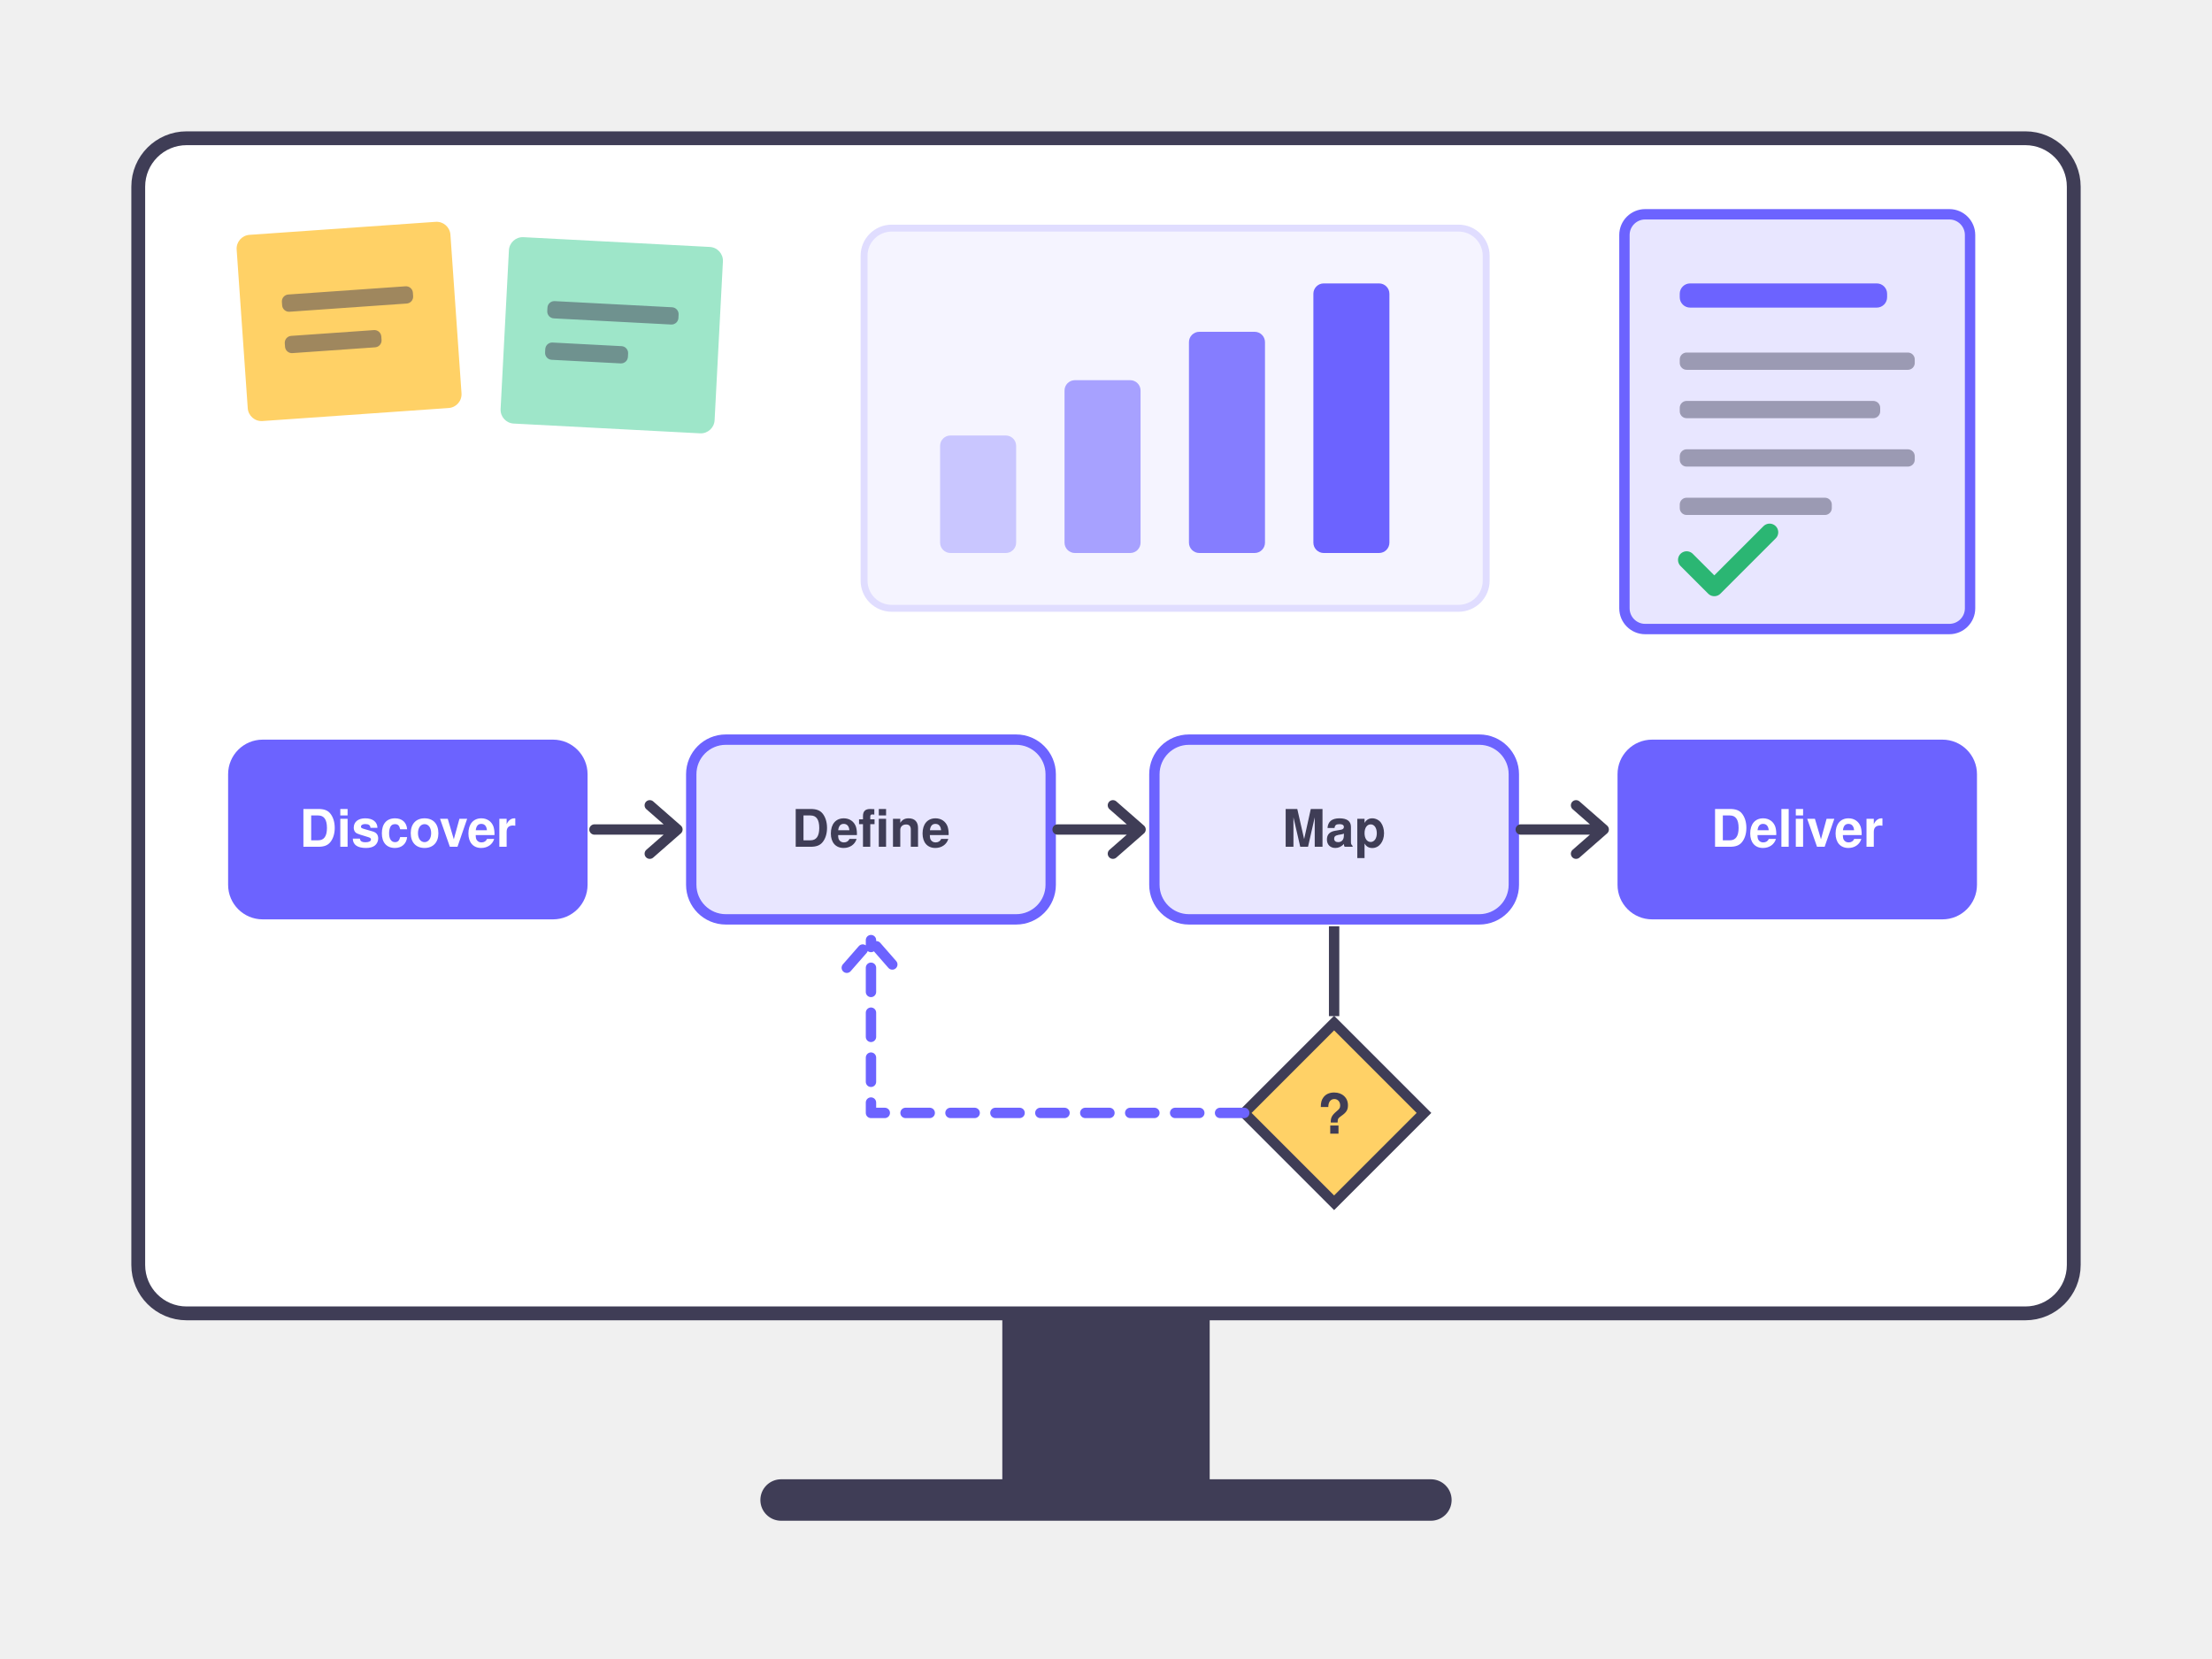
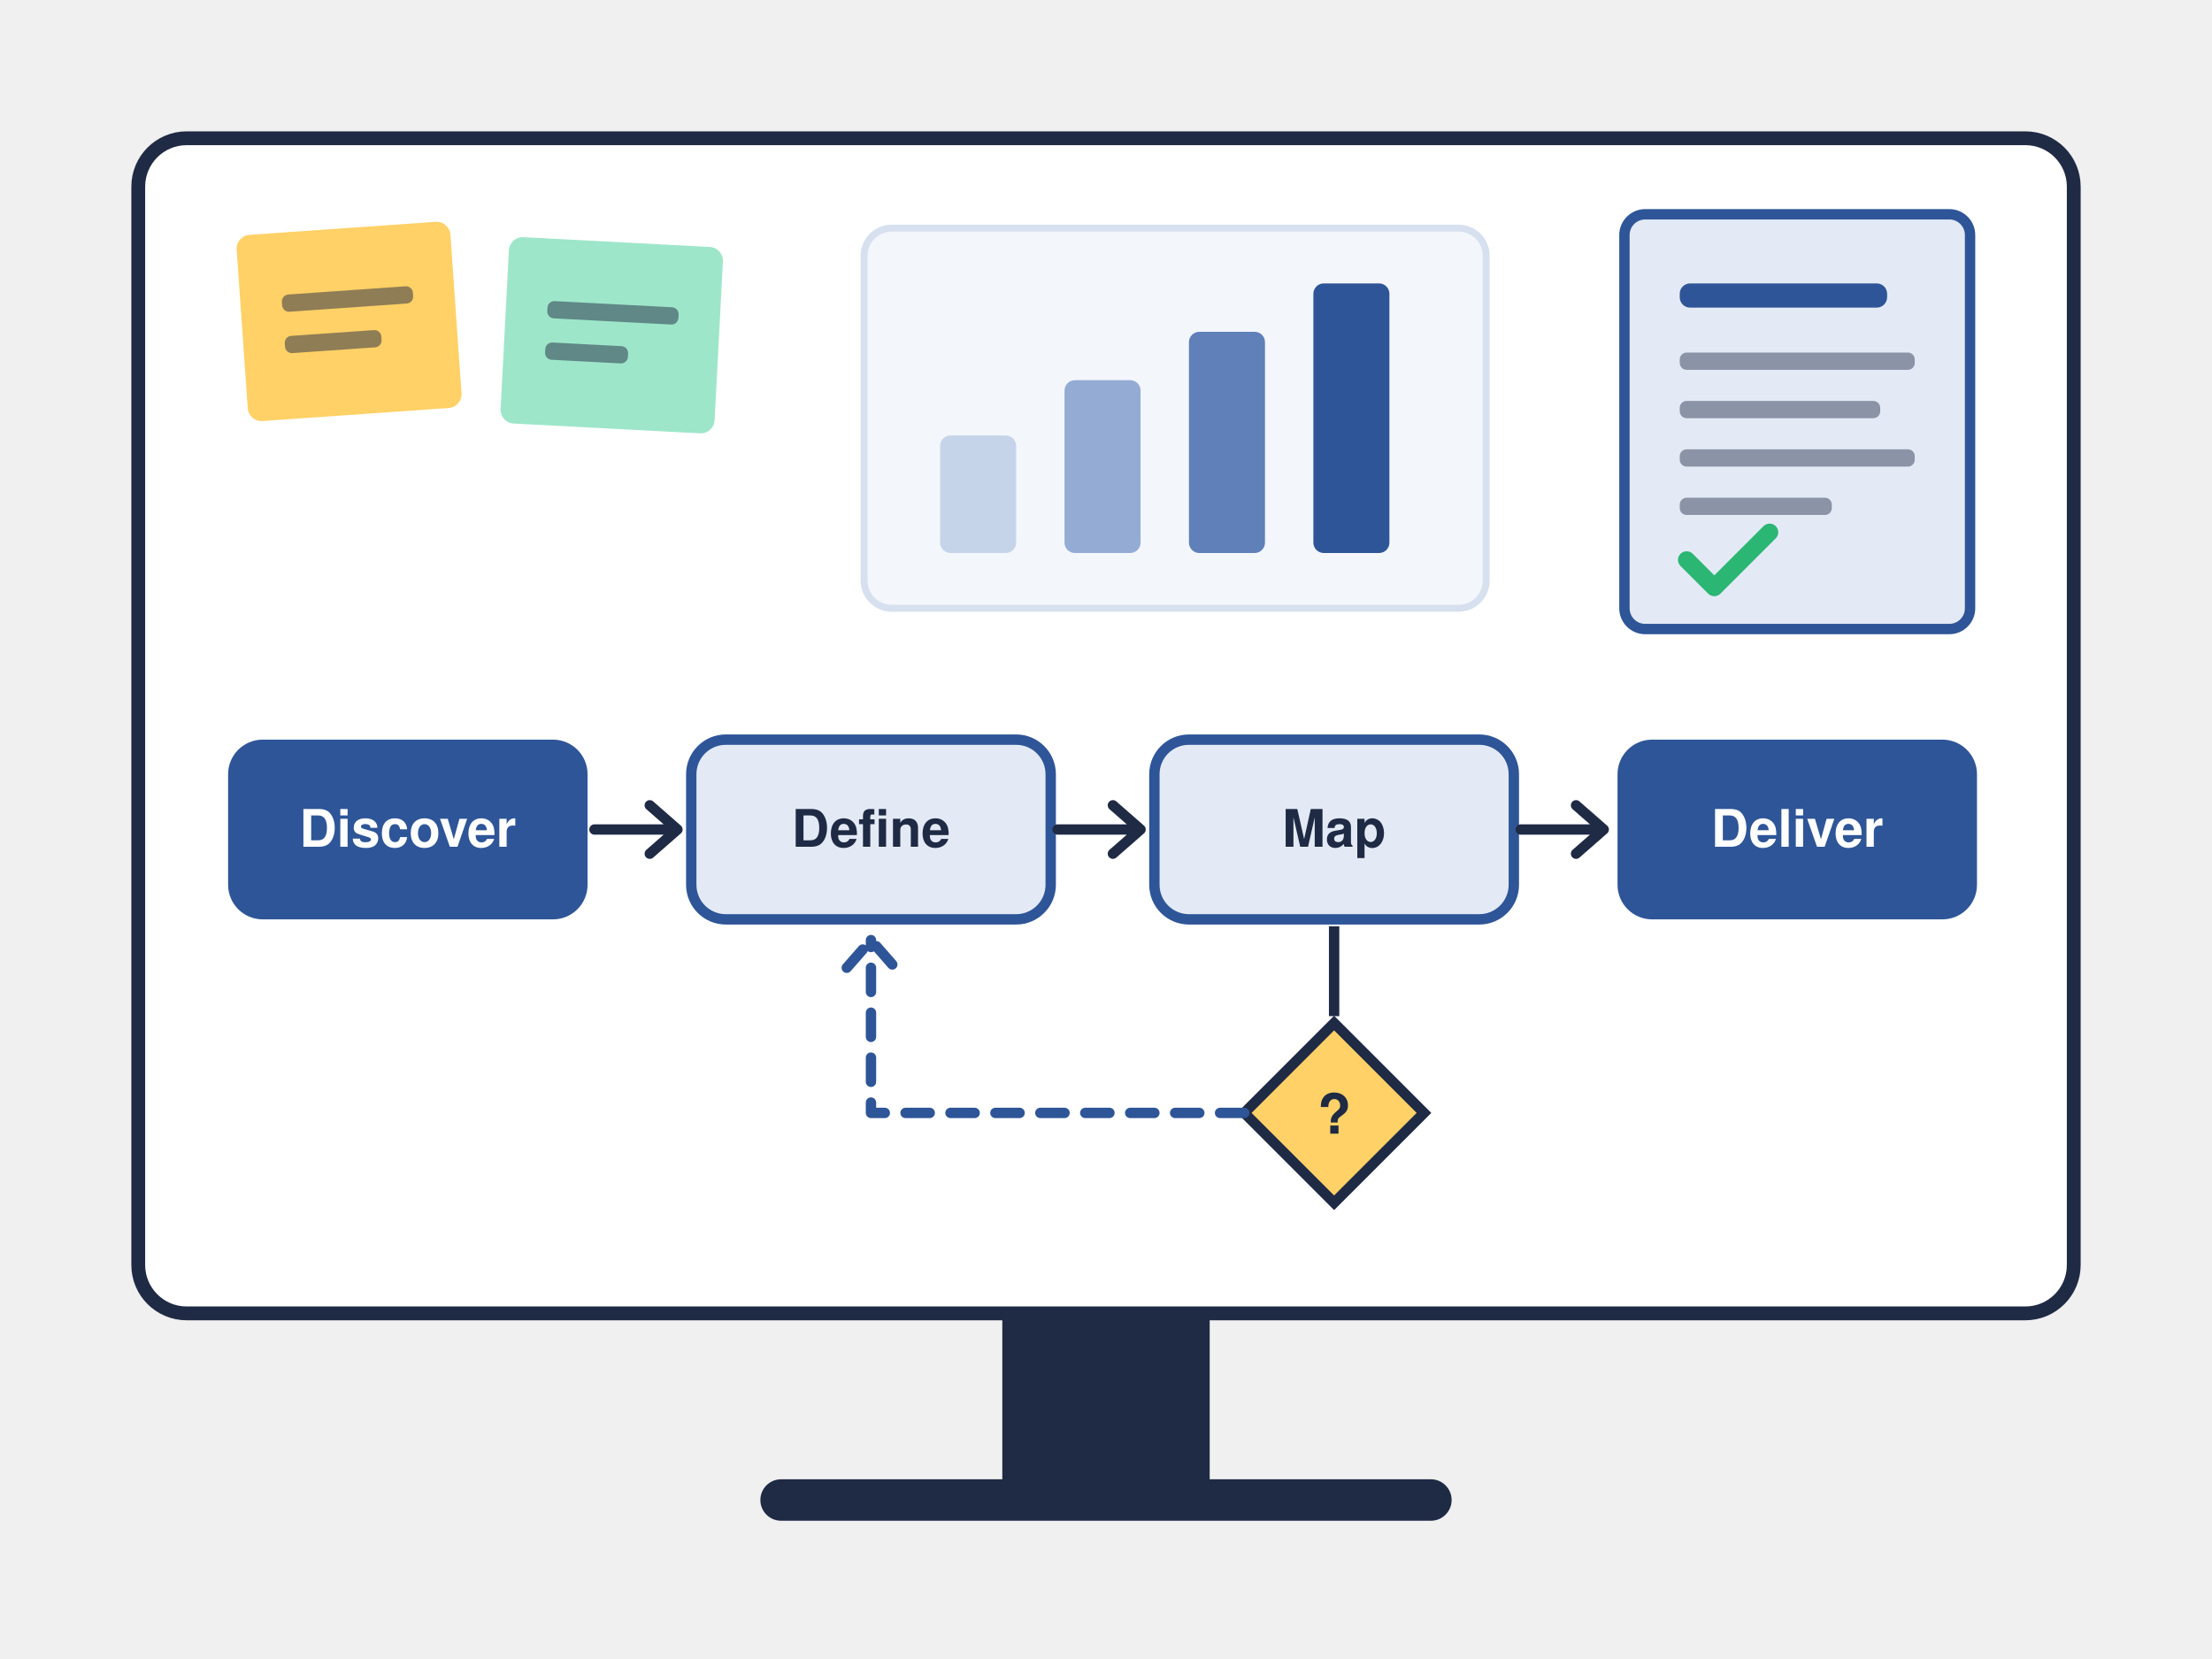
<svg xmlns="http://www.w3.org/2000/svg" viewBox="0 0 640 480" role="img" aria-labelledby="t">
-   <rect x="40" y="40" width="560" height="340" rx="14" fill="#ffffff" stroke="#3f3d56" stroke-width="4" />
-   <rect x="290" y="380" width="60" height="50" fill="#3f3d56" />
-   <rect x="220" y="428" width="200" height="12" rx="6" fill="#3f3d56" />
+   <rect x="40" y="40" width="560" height="340" rx="14" fill="#ffffff" stroke="#1f2a44" stroke-width="4" />
+   <rect x="290" y="380" width="60" height="50" fill="#1f2a44" />
+   <rect x="220" y="428" width="200" height="12" rx="6" fill="#1f2a44" />
  <rect x="70" y="66" width="62" height="54" rx="4" fill="#ffd166" transform="rotate(-4 101 93)" />
-   <rect x="82" y="84" width="38" height="5" rx="2" fill="#3f3d56" opacity=".5" transform="rotate(-4 101 93)" />
-   <rect x="82" y="96" width="28" height="5" rx="2" fill="#3f3d56" opacity=".5" transform="rotate(-4 101 93)" />
+   <rect x="82" y="84" width="38" height="5" rx="2" fill="#1f2a44" opacity=".5" transform="rotate(-4 101 93)" />
+   <rect x="82" y="96" width="28" height="5" rx="2" fill="#1f2a44" opacity=".5" transform="rotate(-4 101 93)" />
  <rect x="146" y="70" width="62" height="54" rx="4" fill="#9ee6c9" transform="rotate(3 177 97)" />
-   <rect x="158" y="88" width="38" height="5" rx="2" fill="#3f3d56" opacity=".5" transform="rotate(3 177 97)" />
-   <rect x="158" y="100" width="24" height="5" rx="2" fill="#3f3d56" opacity=".5" transform="rotate(3 177 97)" />
-   <rect x="470" y="62" width="100" height="120" rx="6" fill="#e8e6ff" stroke="#6c63ff" stroke-width="3" />
-   <rect x="486" y="82" width="60" height="7" rx="3" fill="#6c63ff" />
-   <g fill="#3f3d56" opacity=".45">
+   <rect x="158" y="88" width="38" height="5" rx="2" fill="#1f2a44" opacity=".5" transform="rotate(3 177 97)" />
+   <rect x="158" y="100" width="24" height="5" rx="2" fill="#1f2a44" opacity=".5" transform="rotate(3 177 97)" />
+   <rect x="470" y="62" width="100" height="120" rx="6" fill="#e3eaf5" stroke="#2e5597" stroke-width="3" />
+   <rect x="486" y="82" width="60" height="7" rx="3" fill="#2e5597" />
+   <g fill="#1f2a44" opacity=".45">
    <rect x="486" y="102" width="68" height="5" rx="2" />
    <rect x="486" y="116" width="58" height="5" rx="2" />
    <rect x="486" y="130" width="68" height="5" rx="2" />
    <rect x="486" y="144" width="44" height="5" rx="2" />
  </g>
  <path d="M488 162 l8 8 l16 -16" fill="none" stroke="#2bb673" stroke-width="5" stroke-linecap="round" stroke-linejoin="round" />
  <g font-family="Montserrat, Helvetica, Arial, sans-serif" font-size="15" font-weight="700" text-anchor="middle">
-     <rect x="66" y="214" width="104" height="52" rx="10" fill="#6c63ff" />
+     <rect x="66" y="214" width="104" height="52" rx="10" fill="#2e5597" />
    <text x="118" y="245" fill="#ffffff">Discover</text>
-     <rect x="200" y="214" width="104" height="52" rx="10" fill="#e8e6ff" stroke="#6c63ff" stroke-width="3" />
-     <text x="252" y="245" fill="#3f3d56">Define</text>
-     <rect x="334" y="214" width="104" height="52" rx="10" fill="#e8e6ff" stroke="#6c63ff" stroke-width="3" />
-     <text x="386" y="245" fill="#3f3d56">Map</text>
-     <rect x="468" y="214" width="104" height="52" rx="10" fill="#6c63ff" />
+     <rect x="200" y="214" width="104" height="52" rx="10" fill="#e3eaf5" stroke="#2e5597" stroke-width="3" />
+     <text x="252" y="245" fill="#1f2a44">Define</text>
+     <rect x="334" y="214" width="104" height="52" rx="10" fill="#e3eaf5" stroke="#2e5597" stroke-width="3" />
+     <text x="386" y="245" fill="#1f2a44">Map</text>
+     <rect x="468" y="214" width="104" height="52" rx="10" fill="#2e5597" />
    <text x="520" y="245" fill="#ffffff">Deliver</text>
  </g>
-   <g stroke="#3f3d56" stroke-width="3" fill="none" stroke-linecap="round" stroke-linejoin="round">
+   <g stroke="#1f2a44" stroke-width="3" fill="none" stroke-linecap="round" stroke-linejoin="round">
    <path d="M172 240 h24 m-8 -7 l8 7 l-8 7" />
    <path d="M306 240 h24 m-8 -7 l8 7 l-8 7" />
    <path d="M440 240 h24 m-8 -7 l8 7 l-8 7" />
  </g>
-   <path d="M386 268 v26" stroke="#3f3d56" stroke-width="3" fill="none" />
-   <polygon points="386,296 412,322 386,348 360,322" fill="#ffd166" stroke="#3f3d56" stroke-width="3" />
-   <text x="386" y="328" font-family="Montserrat, Helvetica, Arial, sans-serif" font-size="16" font-weight="700" text-anchor="middle" fill="#3f3d56">?</text>
-   <path d="M360 322 H252 V272 m-7 8 l7 -8 l7 8" stroke="#6c63ff" stroke-width="3" fill="none" stroke-dasharray="7 6" stroke-linecap="round" stroke-linejoin="round" />
+   <path d="M386 268 v26" stroke="#1f2a44" stroke-width="3" fill="none" />
+   <polygon points="386,296 412,322 386,348 360,322" fill="#ffd166" stroke="#1f2a44" stroke-width="3" />
+   <text x="386" y="328" font-family="Montserrat, Helvetica, Arial, sans-serif" font-size="16" font-weight="700" text-anchor="middle" fill="#1f2a44">?</text>
+   <path d="M360 322 H252 V272 m-7 8 l7 -8 l7 8" stroke="#2e5597" stroke-width="3" fill="none" stroke-dasharray="7 6" stroke-linecap="round" stroke-linejoin="round" />
  <g transform="translate(250 66)">
-     <rect x="0" y="0" width="180" height="110" rx="8" fill="#f5f4ff" stroke="#e0ddff" stroke-width="2" />
-     <rect x="22" y="60" width="22" height="34" rx="3" fill="#c9c6ff" />
-     <rect x="58" y="44" width="22" height="50" rx="3" fill="#a7a1ff" />
-     <rect x="94" y="30" width="22" height="64" rx="3" fill="#857dff" />
-     <rect x="130" y="16" width="22" height="78" rx="3" fill="#6c63ff" />
+     <rect x="0" y="0" width="180" height="110" rx="8" fill="#f3f6fb" stroke="#d6e0ef" stroke-width="2" />
+     <rect x="22" y="60" width="22" height="34" rx="3" fill="#c6d4ea" />
+     <rect x="58" y="44" width="22" height="50" rx="3" fill="#94acd4" />
+     <rect x="94" y="30" width="22" height="64" rx="3" fill="#5f80b8" />
+     <rect x="130" y="16" width="22" height="78" rx="3" fill="#2e5597" />
  </g>
</svg>
